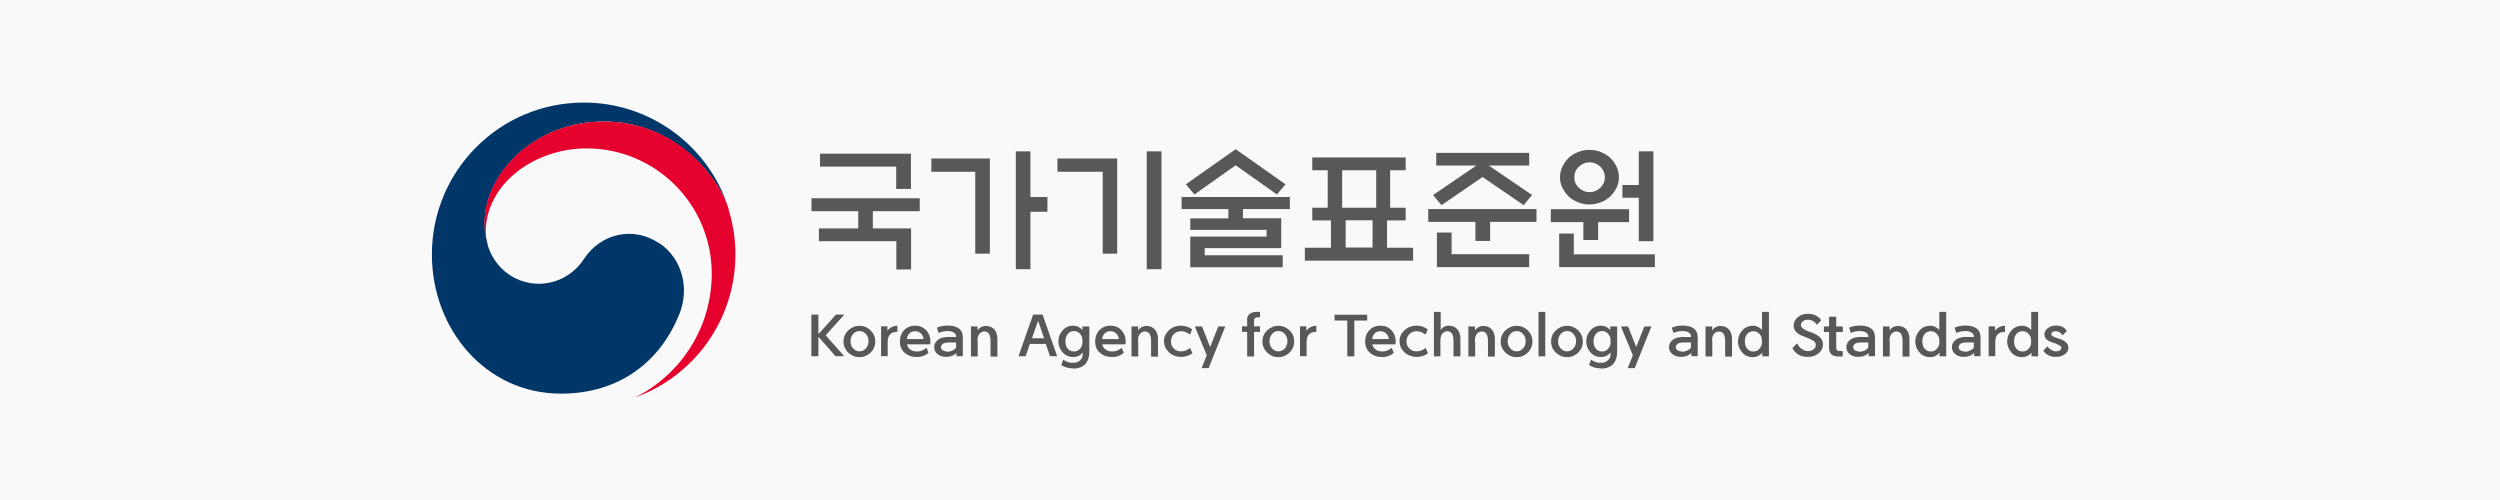
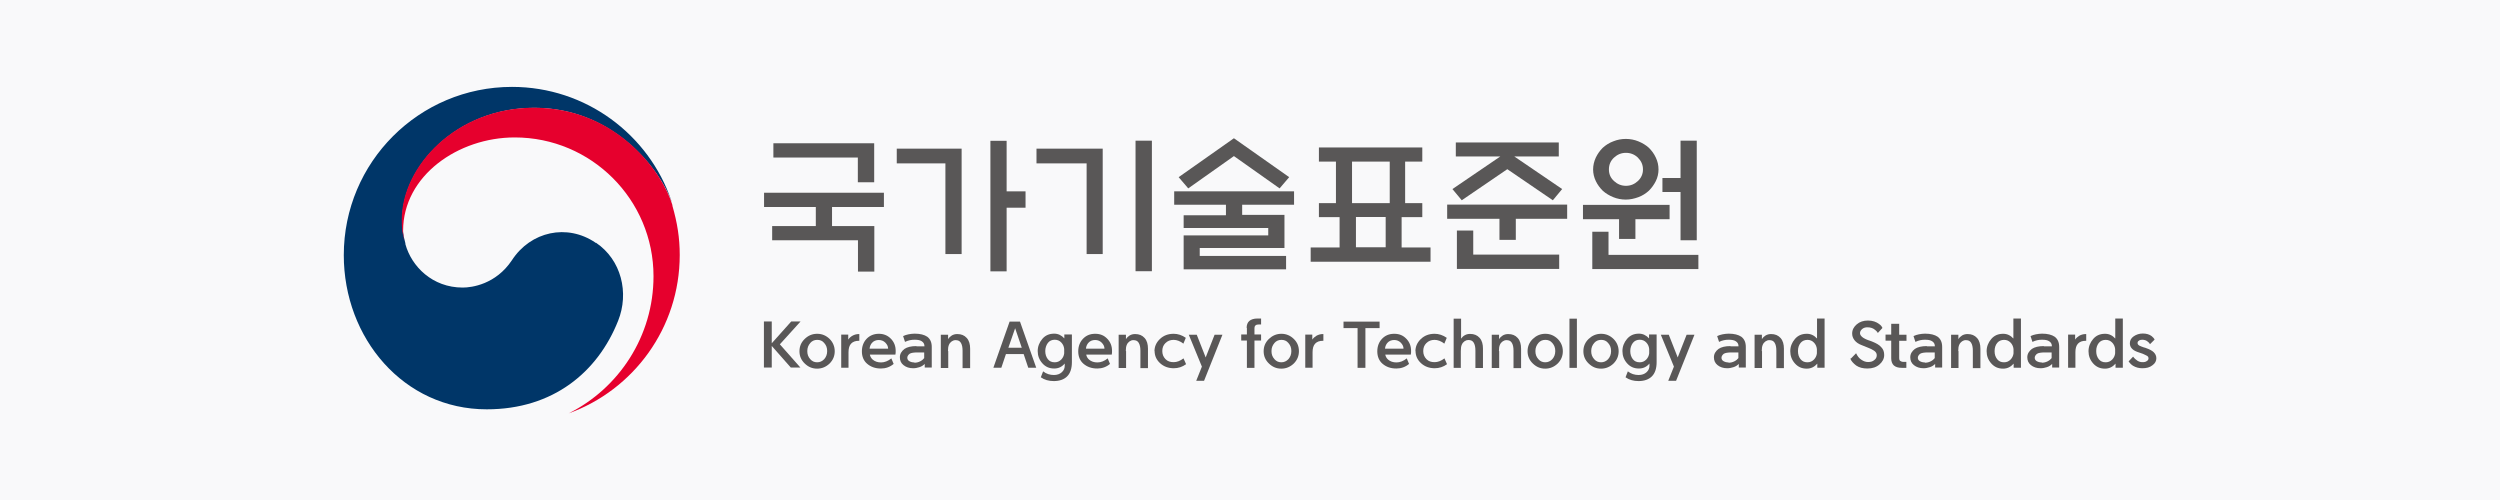
<svg xmlns="http://www.w3.org/2000/svg" id="Layer_1" version="1.1" viewBox="0 0 185 37">
  <defs>
    <style>
      .st0 {
        fill: #f9f9fa;
      }

      .st1 {
        fill: #595757;
      }

      .st2 {
        fill: #003668;
      }

      .st3 {
        fill: #e6002d;
      }
    </style>
  </defs>
  <rect class="st0" width="185" height="37" />
  <g>
    <g>
-       <path class="st2" d="M48.79,18.01c-1.9-1.29-4.33-.76-5.59,1.17-1.07,1.61-2.67,1.82-3.29,1.82-2.03,0-3.42-1.42-3.83-2.9h0v-.04s0-.03-.01-.05c-.16-.61-.2-.91-.2-1.56,0-3.53,3.62-7.46,8.83-7.46s8.39,4.06,9.18,6.32c-.01-.04-.02-.07-.04-.12-1.51-4.42-5.71-7.6-10.64-7.6-6.21,0-11.24,5.03-11.24,11.24,0,5.55,4,10.3,9.55,10.3,4.43,0,7.41-2.48,8.77-5.91.75-1.87.22-4.07-1.48-5.22v.02Z" />
-       <path class="st3" d="M53.94,15.53c-.65-2.21-3.74-6.54-9.26-6.54-5.21,0-8.83,3.93-8.83,7.46,0,.65.04.95.2,1.56-.06-.26-.11-.54-.11-.8,0-3.67,3.68-6.23,7.46-6.23,5.12,0,9.27,4.15,9.27,9.27,0,4.01-2.31,7.48-5.67,9.16h0c4.33-1.56,7.42-5.71,7.42-10.58,0-1.15-.16-2.16-.5-3.31h.01Z" />
+       <path class="st2" d="M44.07,17.96c-2.1-1.43-4.8-.84-6.19,1.3-1.19,1.78-2.96,2.02-3.64,2.02-2.25,0-3.79-1.57-4.24-3.21h0v-.04s0-.03-.01-.06c-.18-.68-.22-1.01-.22-1.73,0-3.91,4.01-8.26,9.78-8.26s9.29,4.5,10.17,7c-.01-.04-.02-.08-.04-.13-1.67-4.9-6.33-8.42-11.79-8.42-6.88,0-12.45,5.57-12.45,12.45,0,6.15,4.43,11.41,10.58,11.41,4.91,0,8.21-2.75,9.72-6.55.83-2.07.24-4.51-1.64-5.78v.02h-.01Z" />
+       <path class="st3" d="M49.77,15.21c-.72-2.45-4.14-7.24-10.26-7.24-5.77,0-9.78,4.35-9.78,8.26,0,.72.04,1.05.22,1.73-.07-.29-.12-.6-.12-.89,0-4.07,4.08-6.9,8.26-6.9,5.67,0,10.27,4.6,10.27,10.27,0,4.44-2.56,8.29-6.28,10.15h0c4.8-1.73,8.22-6.33,8.22-11.72,0-1.27-.18-2.39-.55-3.67h.02Z" />
    </g>
    <g>
-       <path class="st1" d="M60.57,24.72l1.29-1.44h.62l-1.38,1.53,1.37,1.55h-.64l-1.27-1.44v1.44h-.52v-3.08h.52v1.44h.01Z" />
-       <path class="st1" d="M63.6,26.43c-.33,0-.6-.12-.83-.34s-.35-.5-.35-.82.12-.6.35-.82c.23-.22.51-.34.83-.34s.6.12.83.34c.22.22.34.5.34.82s-.12.6-.34.82c-.23.22-.51.34-.83.34ZM63.6,26c.18,0,.34-.07.47-.21.13-.14.2-.32.2-.54s-.06-.39-.2-.54c-.13-.15-.28-.21-.47-.21s-.34.07-.46.21c-.13.15-.2.32-.2.54s.06.39.2.54c.13.14.28.21.46.21Z" />
-       <path class="st1" d="M65.2,26.37v-2.22h.47v.33c.07-.11.16-.19.27-.25.13-.07.27-.12.44-.12h.03v.45h-.05c-.21,0-.38.06-.5.19s-.17.32-.17.58v1.03h-.51Z" />
-       <path class="st1" d="M67.12,25.49c.03.14.09.24.19.33.14.13.33.19.56.19s.47-.09.69-.27l.15.37c-.24.21-.53.31-.85.31-.38,0-.68-.11-.92-.32s-.35-.5-.35-.83.11-.62.32-.84c.21-.22.49-.33.81-.33s.6.11.81.33.32.49.32.81c0,.08,0,.17-.02.24h-1.71v.02ZM67.11,25.09h1.23c0-.15-.06-.27-.18-.4-.12-.12-.26-.18-.44-.18s-.34.06-.45.19c-.08.09-.14.22-.16.38h0Z" />
-       <path class="st1" d="M70.23,24.94h.53c0-.15-.05-.25-.17-.33s-.27-.11-.49-.11h-.01c-.2,0-.41.04-.63.14l-.13-.39c.23-.11.49-.15.77-.16h0c.37,0,.65.07.85.21.2.15.3.37.3.69v1.37h-.47v-.24c-.09.09-.21.17-.35.22-.14.05-.27.07-.42.07-.26,0-.47-.07-.64-.21-.17-.14-.24-.32-.24-.52,0-.23.11-.41.31-.56.19-.13.45-.19.8-.19ZM70.1,26.03c.13,0,.25-.03.38-.09s.22-.14.27-.22v-.38h-.44c-.25,0-.43.03-.53.09-.09.07-.15.16-.15.26,0,.09.04.17.13.23s.2.09.34.09h0Z" />
-       <path class="st1" d="M72.35,25.26v1.12h-.5v-2.22h.49v.3c.06-.11.15-.19.25-.25.12-.06.23-.09.36-.09.26,0,.47.08.63.26s.23.42.23.72v1.29h-.51v-1.16c0-.23-.04-.41-.12-.53s-.19-.17-.36-.17c-.08,0-.16.03-.24.08-.07.05-.14.13-.18.22-.05.11-.07.25-.07.43h.01Z" />
-       <path class="st1" d="M77.15,23.28l1.08,3.08h-.53l-.31-.91h-1.18l-.31.91h-.53l1.08-3.08h.71-.01ZM76.36,25.03h.9l-.44-1.3-.45,1.3Z" />
-       <path class="st1" d="M79.41,27.26c-.34,0-.63-.08-.88-.25l.15-.4c.22.17.46.24.72.24.22,0,.4-.06.53-.19s.19-.27.19-.43v-.14c-.18.22-.41.33-.7.33-.33,0-.59-.12-.79-.35s-.31-.51-.31-.81.11-.58.31-.81c.2-.23.46-.35.79-.35.26,0,.49.11.68.32v-.26h.51v1.85c0,.42-.11.74-.32.95-.21.21-.51.32-.9.32h.02ZM80.1,25.41v-.3c-.02-.17-.08-.31-.19-.42-.12-.13-.26-.19-.44-.19-.19,0-.35.07-.46.22s-.17.33-.17.54.05.39.17.54c.12.14.26.21.46.21.18,0,.32-.06.44-.19.11-.12.17-.25.19-.41Z" />
-       <path class="st1" d="M81.57,25.49c.03.14.09.24.19.33.14.13.33.19.56.19s.47-.09.69-.27l.15.37c-.24.21-.53.31-.85.31-.38,0-.68-.11-.92-.32s-.35-.5-.35-.83.11-.62.32-.84c.21-.22.47-.33.81-.33s.6.11.81.33.32.49.32.81c0,.08,0,.17-.02.24h-1.71v.02ZM81.56,25.09h1.23c0-.15-.06-.27-.18-.4-.12-.12-.26-.18-.44-.18s-.34.06-.45.19c-.08.09-.14.22-.16.38h0Z" />
-       <path class="st1" d="M84.23,25.26v1.12h-.5v-2.22h.49v.3c.06-.11.15-.19.25-.25.12-.06.23-.09.36-.09.26,0,.47.08.63.26s.23.42.23.72v1.29h-.51v-1.16c0-.23-.04-.41-.12-.53s-.19-.17-.36-.17c-.08,0-.16.03-.24.08-.07.05-.14.13-.18.22-.05.11-.07.25-.07.43h.01Z" />
-       <path class="st1" d="M86.13,25.27c0-.32.12-.59.36-.82.24-.23.55-.35.92-.35.28,0,.56.09.81.27l-.16.39c-.22-.17-.44-.25-.65-.25-.23,0-.41.07-.55.22s-.21.32-.21.53.07.39.21.53c.14.15.33.21.55.21s.43-.08.66-.25l.17.39c-.24.18-.52.27-.82.27-.37,0-.68-.12-.92-.34-.24-.23-.36-.5-.36-.82v.02Z" />
-       <path class="st1" d="M89.3,26.29l-.88-2.13h.53l.6,1.52.6-1.52h.52l-1.23,3.08h-.52l.38-.95Z" />
-       <path class="st1" d="M92.28,23.71c0-.21.06-.37.18-.47s.3-.16.54-.16h.24v.4h-.15c-.09,0-.17.02-.22.06-.05.04-.07.12-.07.22v.39h.44v.41h-.44v1.82h-.51v-1.82h-.38v-.41h.38v-.44h-.01Z" />
-       <path class="st1" d="M94.6,26.43c-.33,0-.6-.12-.83-.34s-.35-.5-.35-.82.12-.6.35-.82c.23-.22.51-.34.83-.34s.6.12.83.34.34.5.34.82-.12.6-.34.82c-.23.22-.51.34-.83.34ZM94.6,26c.18,0,.34-.07.47-.21.13-.14.2-.32.2-.54s-.06-.39-.2-.54c-.13-.15-.28-.21-.47-.21s-.34.07-.46.21c-.13.15-.2.32-.2.54s.06.39.2.54c.13.14.28.21.46.21Z" />
-       <path class="st1" d="M96.2,26.37v-2.22h.47v.33c.07-.11.17-.19.27-.25.13-.07.27-.12.44-.12h.03v.45h-.05c-.21,0-.38.06-.5.19s-.17.32-.17.58v1.03h-.51Z" />
-       <path class="st1" d="M100.22,23.72v2.65h-.52v-2.65h-.94v-.43h2.41v.43h-.95Z" />
-       <path class="st1" d="M101.55,25.49c.03.14.09.24.19.33.14.13.33.19.56.19s.47-.09.69-.27l.15.37c-.24.21-.53.31-.85.31-.38,0-.68-.11-.92-.32s-.35-.5-.35-.83.11-.62.32-.84c.21-.22.47-.33.81-.33s.6.11.81.33.32.49.32.81c0,.08,0,.17-.02.24h-1.71v.02ZM101.54,25.09h1.23c0-.15-.06-.27-.18-.4-.12-.12-.26-.18-.44-.18s-.34.06-.45.19c-.08.09-.14.22-.16.38h0Z" />
-       <path class="st1" d="M103.56,25.27c0-.32.12-.59.36-.82.24-.23.55-.35.92-.35.28,0,.56.09.81.27l-.16.39c-.22-.17-.44-.25-.65-.25-.23,0-.41.07-.55.22s-.21.32-.21.53.07.39.21.53c.14.15.33.21.55.21s.43-.08.66-.25l.17.39c-.24.18-.52.27-.82.27-.37,0-.68-.12-.92-.34-.24-.23-.36-.5-.36-.82v.02Z" />
-       <path class="st1" d="M106.61,26.37h-.5v-3.29h.5v1.34c.06-.09.14-.17.24-.23.11-.06.22-.09.36-.09.26,0,.47.08.63.26s.23.42.23.72v1.29h-.51v-1.16c0-.23-.04-.41-.12-.53s-.19-.17-.36-.17c-.08,0-.16.03-.24.08-.07.05-.14.13-.18.22-.05.11-.07.25-.07.43v1.12h.01Z" />
-       <path class="st1" d="M109.16,25.26v1.12h-.5v-2.22h.49v.3c.06-.11.15-.19.25-.25.12-.06.23-.09.36-.09.26,0,.47.08.63.26s.23.42.23.72v1.29h-.51v-1.16c0-.23-.04-.41-.12-.53s-.19-.17-.36-.17c-.08,0-.16.03-.24.08-.07.05-.14.13-.18.22-.05.11-.07.25-.07.43h.01Z" />
-       <path class="st1" d="M112.23,26.43c-.33,0-.6-.12-.83-.34s-.35-.5-.35-.82.12-.6.35-.82c.23-.22.51-.34.83-.34s.6.12.83.34c.22.22.34.5.34.82s-.12.6-.34.82c-.23.22-.51.34-.83.34ZM112.23,26c.18,0,.34-.07.47-.21.13-.14.2-.32.2-.54s-.06-.39-.2-.54c-.13-.15-.28-.21-.47-.21s-.34.07-.46.21c-.13.15-.2.32-.2.54s.06.39.2.54c.13.14.28.21.46.21Z" />
-       <path class="st1" d="M113.85,26.37v-3.29h.5v3.29h-.5Z" />
-       <path class="st1" d="M115.96,26.43c-.33,0-.6-.12-.83-.34s-.35-.5-.35-.82.12-.6.35-.82c.23-.22.51-.34.83-.34s.6.12.83.34c.22.22.34.5.34.82s-.12.6-.34.82c-.23.22-.51.34-.83.34ZM115.96,26c.18,0,.34-.07.47-.21.13-.14.2-.32.2-.54s-.06-.39-.2-.54c-.13-.15-.28-.21-.47-.21s-.34.07-.46.21c-.13.15-.2.32-.2.54s.06.39.2.54c.13.14.28.21.46.21Z" />
-       <path class="st1" d="M118.47,27.26c-.34,0-.63-.08-.88-.25l.15-.4c.22.17.46.24.72.24.22,0,.4-.06.53-.19s.19-.27.19-.43v-.14c-.18.22-.41.33-.7.33-.33,0-.59-.12-.79-.35s-.31-.51-.31-.81.11-.58.31-.81c.2-.23.46-.35.79-.35.26,0,.49.11.68.32v-.26h.51v1.85c0,.42-.11.74-.32.95-.21.21-.51.32-.9.32h.02ZM119.18,25.41v-.3c-.02-.17-.08-.31-.19-.42-.12-.13-.26-.19-.44-.19-.19,0-.35.07-.46.22s-.17.33-.17.54.05.39.17.54c.12.14.26.21.46.21.18,0,.32-.06.44-.19.11-.12.17-.25.19-.41Z" />
-       <path class="st1" d="M120.83,26.29l-.88-2.13h.53l.6,1.52.6-1.52h.52l-1.23,3.08h-.52l.38-.95Z" />
-       <path class="st1" d="M124.61,24.94h.53c0-.15-.05-.25-.17-.33s-.27-.11-.49-.11h-.01c-.2,0-.41.04-.63.14l-.13-.39c.23-.11.49-.15.77-.16h0c.37,0,.65.07.85.21.2.15.3.37.3.69v1.37h-.47v-.24c-.09.09-.21.17-.35.22-.14.05-.27.07-.42.07-.26,0-.47-.07-.64-.21-.17-.14-.24-.32-.24-.52,0-.23.11-.41.31-.56.19-.13.45-.19.8-.19ZM124.48,26.03c.13,0,.25-.03.38-.09s.22-.14.27-.22v-.38h-.44c-.25,0-.43.03-.53.09-.09.07-.15.16-.15.26,0,.09.04.17.13.23s.2.09.34.09h0Z" />
-       <path class="st1" d="M126.71,25.26v1.12h-.5v-2.22h.49v.3c.06-.11.15-.19.25-.25.12-.06.23-.09.36-.09.26,0,.47.08.63.26s.23.42.23.72v1.29h-.51v-1.16c0-.23-.04-.41-.12-.53s-.19-.17-.36-.17c-.08,0-.16.03-.24.08-.07.05-.14.13-.18.22-.05.11-.07.25-.07.43h.01Z" />
-       <path class="st1" d="M129.71,24.1c.26,0,.49.11.68.32v-1.34h.51v3.29h-.49v-.27c-.19.22-.42.33-.7.33-.33,0-.59-.12-.79-.35s-.31-.51-.31-.81.11-.58.31-.81c.2-.23.46-.35.79-.35ZM130.38,25.4v-.28c-.02-.17-.08-.31-.19-.42-.12-.13-.26-.19-.44-.19-.19,0-.35.07-.46.21-.12.15-.17.32-.17.54s.05.39.17.54c.12.14.26.21.46.21.18,0,.32-.06.44-.19.11-.12.17-.25.19-.41Z" />
-       <path class="st1" d="M132.65,25.75l.34-.35c.09.19.21.34.35.43.15.11.31.15.45.15.16,0,.31-.04.41-.13.12-.08.17-.19.17-.33,0-.12-.06-.22-.18-.3-.12-.07-.24-.14-.38-.19-.14-.05-.27-.11-.42-.17-.23-.08-.4-.2-.51-.34-.11-.14-.15-.28-.15-.44,0-.24.11-.44.31-.61.2-.17.45-.25.75-.25s.56.08.76.24c.11.07.17.16.21.25l-.31.33c-.03-.05-.07-.12-.15-.18-.15-.14-.33-.2-.54-.2-.13,0-.24.03-.34.11-.09.07-.15.17-.15.28,0,.18.2.35.6.49.07.02.15.05.23.08.26.11.47.22.6.37.14.14.2.32.2.52,0,.24-.11.45-.32.63s-.47.27-.8.27c-.31,0-.55-.06-.75-.2-.19-.14-.33-.3-.4-.47h0Z" />
-       <path class="st1" d="M135.88,23.44v.72h.49v.41h-.49v1.13c0,.11.02.18.07.22.05.04.13.06.22.06h.19v.4h-.31c-.24,0-.41-.05-.53-.16-.11-.11-.17-.26-.17-.47v-1.18h-.38v-.41h.38v-.72h.52Z" />
-       <path class="st1" d="M137.73,24.94h.53c0-.15-.05-.25-.17-.33s-.27-.11-.49-.11h-.01c-.2,0-.41.04-.63.14l-.13-.39c.23-.11.49-.15.77-.16h0c.37,0,.65.07.85.21.2.15.3.37.3.69v1.37h-.47v-.24c-.09.09-.21.17-.35.22s-.27.07-.42.07c-.26,0-.47-.07-.64-.21-.17-.14-.24-.32-.24-.52,0-.23.11-.41.31-.56.19-.13.45-.19.8-.19h0ZM137.6,26.03c.13,0,.25-.03.38-.09s.22-.14.27-.22v-.38h-.44c-.25,0-.43.03-.53.09-.09.07-.15.16-.15.26,0,.09.04.17.13.23s.2.09.34.09h0Z" />
-       <path class="st1" d="M139.84,25.26v1.12h-.5v-2.22h.49v.3c.06-.11.15-.19.25-.25.12-.06.23-.09.36-.09.26,0,.47.08.63.26.16.18.23.42.23.72v1.29h-.51v-1.16c0-.23-.04-.41-.12-.53s-.19-.17-.36-.17c-.08,0-.16.03-.24.08-.07.05-.14.13-.18.22-.05.11-.07.25-.07.43h.01Z" />
-       <path class="st1" d="M142.83,24.1c.26,0,.49.11.68.32v-1.34h.51v3.29h-.49v-.27c-.19.22-.42.33-.7.33-.33,0-.59-.12-.79-.35s-.31-.51-.31-.81.11-.58.31-.81c.2-.23.46-.35.79-.35h0ZM143.51,25.4v-.28c-.02-.17-.08-.31-.19-.42-.12-.13-.26-.19-.44-.19-.19,0-.35.07-.46.21s-.17.32-.17.54.05.39.17.54c.12.14.26.21.46.21.18,0,.32-.06.44-.19.11-.12.17-.25.19-.41Z" />
-       <path class="st1" d="M145.54,24.94h.53c0-.15-.05-.25-.17-.33s-.27-.11-.49-.11h-.01c-.2,0-.41.04-.63.14l-.13-.39c.23-.11.49-.15.77-.16h0c.37,0,.65.07.85.21.2.15.3.37.3.69v1.37h-.47v-.24c-.09.09-.21.17-.35.22s-.27.07-.42.07c-.26,0-.47-.07-.64-.21-.17-.14-.24-.32-.24-.52,0-.23.11-.41.31-.56.19-.13.45-.19.8-.19h0ZM145.41,26.03c.13,0,.25-.03.38-.09s.22-.14.27-.22v-.38h-.44c-.25,0-.43.03-.53.09-.09.07-.15.16-.15.26,0,.09.04.17.13.23s.2.09.34.09h0Z" />
-       <path class="st1" d="M147.16,26.37v-2.22h.47v.33c.07-.11.17-.19.27-.25.13-.07.27-.12.44-.12h.03v.45h-.05c-.21,0-.38.06-.5.19s-.17.32-.17.58v1.03h-.51Z" />
-       <path class="st1" d="M149.63,24.1c.26,0,.49.11.68.32v-1.34h.51v3.29h-.49v-.27c-.19.22-.42.33-.7.33-.33,0-.59-.12-.79-.35s-.31-.51-.31-.81.11-.58.31-.81c.2-.23.46-.35.79-.35h0ZM150.3,25.4v-.28c-.02-.17-.08-.31-.19-.42-.12-.13-.26-.19-.44-.19-.19,0-.35.07-.46.21-.12.15-.17.32-.17.54s.05.39.17.54c.12.14.26.21.46.21.18,0,.32-.06.44-.19.11-.12.17-.25.19-.41Z" />
-       <path class="st1" d="M151.19,25.96l.32-.33c.08.12.19.21.3.28.11.06.21.09.33.09s.21-.02.28-.07c.07-.04.12-.11.12-.18s-.04-.14-.12-.18-.17-.08-.26-.13c-.12-.04-.24-.08-.37-.13-.17-.06-.3-.14-.38-.24-.08-.09-.12-.21-.12-.33,0-.18.08-.34.25-.46s.37-.19.61-.19.45.06.6.18c.08.06.15.14.19.23l-.31.31c-.04-.07-.09-.13-.15-.17-.09-.08-.22-.13-.37-.13-.08,0-.16.02-.22.06-.06.04-.09.09-.09.15,0,.06.03.12.11.17.07.04.18.08.32.13.05.01.11.03.17.05.21.07.38.16.49.27s.17.24.17.4c0,.18-.08.34-.26.47-.18.14-.4.2-.68.2-.23,0-.43-.05-.61-.16-.12-.07-.22-.17-.31-.31h0Z" />
+       <path class="st1" d="M57.12,25.39l1.43-1.6h.69l-1.53,1.69,1.52,1.72h-.71l-1.41-1.6v1.6h-.58v-3.41h.58v1.6h.01Z" />
+       <path class="st1" d="M60.47,27.28c-.37,0-.66-.13-.92-.38s-.39-.55-.39-.91.13-.66.39-.91.56-.38.92-.38.66.13.92.38c.24.24.38.55.38.91s-.13.66-.38.91c-.25.24-.56.38-.92.38ZM60.47,26.81c.2,0,.38-.08.52-.23.14-.16.22-.35.22-.6s-.07-.43-.22-.6c-.14-.17-.31-.23-.52-.23s-.38.08-.51.23c-.14.17-.22.35-.22.6s.07.43.22.6c.14.16.31.23.51.23Z" />
+       <path class="st1" d="M62.25,27.22v-2.46h.52v.37c.08-.12.18-.21.3-.28.14-.08.3-.13.49-.13h.03v.5h-.06c-.23,0-.42.07-.55.21s-.19.35-.19.64v1.14h-.56.02Z" />
+       <path class="st1" d="M64.37,26.24c.03.16.1.27.21.37.16.14.37.21.62.21s.52-.1.76-.3l.17.41c-.27.23-.59.34-.94.34-.42,0-.75-.12-1.02-.35s-.39-.55-.39-.92.12-.69.35-.93.54-.37.9-.37.66.12.9.37.35.54.35.9c0,.09,0,.19-.02.27h-1.89v.02h0ZM64.36,25.8h1.36c0-.17-.07-.3-.2-.44-.13-.13-.29-.2-.49-.2s-.38.07-.5.21c-.09.1-.16.24-.18.42h0Z" />
+       <path class="st1" d="M67.82,25.63h.59c0-.17-.06-.28-.19-.37s-.3-.12-.54-.12h-.01c-.22,0-.45.04-.7.16l-.14-.43c.25-.12.54-.17.85-.18h0c.41,0,.72.08.94.23.22.17.33.41.33.76v1.52h-.52v-.27c-.1.1-.23.19-.39.24s-.3.08-.47.08c-.29,0-.52-.08-.71-.23s-.27-.35-.27-.58c0-.25.12-.45.34-.62.21-.14.5-.21.89-.21h-.01ZM67.67,26.84c.14,0,.28-.03.42-.1s.24-.16.3-.24v-.42h-.49c-.28,0-.48.03-.59.1-.1.08-.17.18-.17.29,0,.1.04.19.14.25s.22.1.38.1h0v.02Z" />
+       <path class="st1" d="M70.17,25.99v1.24h-.55v-2.46h.54v.33c.07-.12.17-.21.28-.28.13-.07.25-.1.4-.1.29,0,.52.09.7.29s.25.47.25.8v1.43h-.56v-1.29c0-.25-.04-.45-.13-.59s-.21-.19-.4-.19c-.09,0-.18.03-.27.09-.08.06-.16.14-.2.24-.06.12-.08.28-.08.48h.02Z" />
+       <path class="st1" d="M75.48,23.8l1.2,3.41h-.59l-.34-1.01h-1.31l-.34,1.01h-.59l1.2-3.41h.79-.01ZM74.61,25.73h1l-.49-1.44-.5,1.44h-.01Z" />
+       <path class="st1" d="M77.99,28.2c-.38,0-.7-.09-.97-.28l.17-.44c.24.19.51.27.8.27.24,0,.44-.07.59-.21s.21-.3.21-.48v-.16c-.2.24-.45.37-.78.37-.37,0-.65-.13-.88-.39s-.34-.56-.34-.9.12-.64.34-.9.51-.39.88-.39c.29,0,.54.12.75.35v-.29h.56v2.05c0,.47-.12.82-.35,1.05-.23.23-.56.35-1,.35h.02v-.02ZM78.75,26.15v-.33c-.02-.19-.09-.34-.21-.47-.13-.14-.29-.21-.49-.21-.21,0-.39.08-.51.24s-.19.37-.19.6.06.43.19.6c.13.16.29.23.51.23.2,0,.35-.07.49-.21.12-.13.19-.28.21-.45Z" />
+       <path class="st1" d="M80.38,26.24c.03.16.1.27.21.37.16.14.37.21.62.21s.52-.1.76-.3l.17.41c-.27.23-.59.34-.94.34-.42,0-.75-.12-1.02-.35s-.39-.55-.39-.92.12-.69.35-.93.52-.37.9-.37.66.12.9.37.35.54.35.9c0,.09,0,.19-.02.27h-1.89v.02h0ZM80.37,25.8h1.36c0-.17-.07-.3-.2-.44-.13-.13-.29-.2-.49-.2s-.38.07-.5.21c-.09.1-.16.24-.18.42h0Z" />
+       <path class="st1" d="M83.33,25.99v1.24h-.55v-2.46h.54v.33c.07-.12.17-.21.28-.28.13-.07.25-.1.4-.1.29,0,.52.09.7.29s.25.47.25.8v1.43h-.56v-1.29c0-.25-.04-.45-.13-.59s-.21-.19-.4-.19c-.09,0-.18.03-.27.09-.08.06-.16.14-.2.24-.06.12-.08.28-.08.48h.02Z" />
+       <path class="st1" d="M85.43,26c0-.35.13-.65.4-.91s.61-.39,1.02-.39c.31,0,.62.1.9.3l-.18.43c-.24-.19-.49-.28-.72-.28-.25,0-.45.08-.61.24s-.23.35-.23.59.08.43.23.59c.16.17.37.23.61.23s.48-.09.73-.28l.19.43c-.27.2-.58.3-.91.3-.41,0-.75-.13-1.02-.38-.27-.25-.4-.55-.4-.91v.02h-.01Z" />
+       <path class="st1" d="M88.94,27.13l-.97-2.36h.59l.66,1.68.66-1.68h.58l-1.36,3.41h-.58s.42-1.05.42-1.05Z" />
+       <path class="st1" d="M92.25,24.27c0-.23.07-.41.2-.52s.33-.18.6-.18h.27v.44h-.17c-.1,0-.19.02-.24.07-.06.04-.08.13-.08.24v.43h.49v.45h-.49v2.02h-.56v-2.02h-.42v-.45h.42v-.49s-.01,0-.01,0Z" />
+       <path class="st1" d="M94.82,27.28c-.37,0-.66-.13-.92-.38s-.39-.55-.39-.91.13-.66.39-.91c.25-.24.56-.38.92-.38s.66.13.92.38.38.55.38.91-.13.66-.38.91c-.25.24-.56.38-.92.38ZM94.82,26.81c.2,0,.38-.08.52-.23.14-.16.22-.35.22-.6s-.07-.43-.22-.6c-.14-.17-.31-.23-.52-.23s-.38.08-.51.23c-.14.17-.22.35-.22.6s.07.43.22.6c.14.16.31.23.51.23Z" />
+       <path class="st1" d="M96.59,27.22v-2.46h.52v.37c.08-.12.19-.21.3-.28.14-.08.3-.13.49-.13h.03v.5h-.06c-.23,0-.42.07-.55.21s-.19.35-.19.64v1.14h-.56.02Z" />
+       <path class="st1" d="M101.04,24.28v2.94h-.58v-2.94h-1.04v-.48h2.67v.48h-1.05Z" />
+       <path class="st1" d="M102.51,26.24c.03.16.1.27.21.37.16.14.37.21.62.21s.52-.1.76-.3l.17.41c-.27.23-.59.34-.94.34-.42,0-.75-.12-1.02-.35s-.39-.55-.39-.92.12-.69.35-.93.52-.37.9-.37.66.12.9.37.35.54.35.9c0,.09,0,.19-.02.27h-1.89v.02h0ZM102.5,25.8h1.36c0-.17-.07-.3-.2-.44-.13-.13-.29-.2-.49-.2s-.38.07-.5.21c-.09.1-.16.24-.18.42h0Z" />
+       <path class="st1" d="M104.74,26c0-.35.13-.65.4-.91s.61-.39,1.02-.39c.31,0,.62.1.9.3l-.18.43c-.24-.19-.49-.28-.72-.28-.25,0-.45.08-.61.24s-.23.35-.23.59.08.43.23.59c.16.17.37.23.61.23s.48-.09.73-.28l.19.43c-.27.2-.58.3-.91.3-.41,0-.75-.13-1.02-.38-.27-.25-.4-.55-.4-.91v.02h-.01Z" />
+       <path class="st1" d="M108.12,27.22h-.55v-3.64h.55v1.48c.07-.1.16-.19.27-.25.12-.07.24-.1.4-.1.29,0,.52.09.7.29s.25.47.25.8v1.43h-.56v-1.29c0-.25-.04-.45-.13-.59s-.21-.19-.4-.19c-.09,0-.18.03-.27.09-.08.06-.16.14-.2.24-.06.12-.08.28-.08.48v1.24h.02Z" />
+       <path class="st1" d="M110.94,25.99v1.24h-.55v-2.46h.54v.33c.07-.12.17-.21.28-.28.13-.07.25-.1.4-.1.29,0,.52.09.7.29s.25.47.25.8v1.43h-.56v-1.29c0-.25-.04-.45-.13-.59s-.21-.19-.4-.19c-.09,0-.18.03-.27.09-.08.06-.16.14-.2.24-.06.12-.08.28-.08.48h.02Z" />
+       <path class="st1" d="M114.35,27.28c-.37,0-.66-.13-.92-.38s-.39-.55-.39-.91.13-.66.39-.91c.25-.24.56-.38.92-.38s.66.13.92.38c.24.24.38.55.38.91s-.13.66-.38.91c-.25.24-.56.38-.92.38ZM114.35,26.81c.2,0,.38-.08.52-.23.14-.16.22-.35.22-.6s-.07-.43-.22-.6c-.14-.17-.31-.23-.52-.23s-.38.08-.51.23c-.14.17-.22.35-.22.6s.07.43.22.6c.14.16.31.23.51.23Z" />
+       <path class="st1" d="M116.14,27.22v-3.64h.55v3.64s-.55,0-.55,0Z" />
+       <path class="st1" d="M118.48,27.28c-.37,0-.66-.13-.92-.38s-.39-.55-.39-.91.13-.66.39-.91c.25-.24.56-.38.92-.38s.66.13.92.38c.24.24.38.55.38.91s-.13.66-.38.91c-.25.24-.56.38-.92.38ZM118.48,26.81c.2,0,.38-.08.52-.23.14-.16.22-.35.22-.6s-.07-.43-.22-.6c-.14-.17-.31-.23-.52-.23s-.38.08-.51.23c-.14.17-.22.35-.22.6s.07.43.22.6c.14.16.31.23.51.23Z" />
+       <path class="st1" d="M121.26,28.2c-.38,0-.7-.09-.97-.28l.17-.44c.24.19.51.27.8.27.24,0,.44-.07.59-.21s.21-.3.21-.48v-.16c-.2.24-.45.37-.78.37-.37,0-.65-.13-.88-.39s-.34-.56-.34-.9.12-.64.34-.9.51-.39.88-.39c.29,0,.54.12.75.35v-.29h.56v2.05c0,.47-.12.82-.35,1.05-.23.23-.56.35-1,.35h.02v-.02ZM122.04,26.15v-.33c-.02-.19-.09-.34-.21-.47-.13-.14-.29-.21-.49-.21-.21,0-.39.08-.51.24s-.19.37-.19.6.06.43.19.6c.13.16.29.23.51.23.2,0,.35-.07.49-.21.12-.13.19-.28.21-.45Z" />
+       <path class="st1" d="M123.87,27.13l-.97-2.36h.59l.66,1.68.66-1.68h.58l-1.36,3.41h-.58s.42-1.05.42-1.05Z" />
+       <path class="st1" d="M128.06,25.63h.59c0-.17-.06-.28-.19-.37s-.3-.12-.54-.12h-.01c-.22,0-.45.04-.7.16l-.14-.43c.25-.12.54-.17.85-.18h0c.41,0,.72.08.94.23.22.17.33.41.33.76v1.52h-.52v-.27c-.1.1-.23.19-.39.24s-.3.08-.47.08c-.29,0-.52-.08-.71-.23s-.27-.35-.27-.58c0-.25.12-.45.34-.62.21-.14.5-.21.89-.21h-.01ZM127.92,26.84c.14,0,.28-.03.42-.1s.24-.16.3-.24v-.42h-.49c-.28,0-.48.03-.59.1-.1.08-.17.18-.17.29,0,.1.04.19.14.25s.22.1.38.1h0v.02Z" />
+       <path class="st1" d="M130.39,25.99v1.24h-.55v-2.46h.54v.33c.07-.12.17-.21.28-.28.13-.07.25-.1.4-.1.29,0,.52.09.7.29s.25.47.25.8v1.43h-.56v-1.29c0-.25-.04-.45-.13-.59s-.21-.19-.4-.19c-.09,0-.18.03-.27.09-.08.06-.16.14-.2.24-.06.12-.08.28-.08.48h.02Z" />
+       <path class="st1" d="M133.71,24.7c.29,0,.54.12.75.35v-1.48h.56v3.64h-.54v-.3c-.21.24-.47.37-.78.37-.37,0-.65-.13-.88-.39s-.34-.56-.34-.9.12-.64.34-.9.51-.39.88-.39h0ZM134.45,26.14v-.31c-.02-.19-.09-.34-.21-.47-.13-.14-.29-.21-.49-.21-.21,0-.39.08-.51.23-.13.17-.19.35-.19.6s.06.43.19.6c.13.16.29.23.51.23.2,0,.35-.07.49-.21.12-.13.19-.28.21-.45h0Z" />
+       <path class="st1" d="M136.97,26.53l.38-.39c.1.21.23.38.39.48.17.12.34.17.5.17.18,0,.34-.04.45-.14.13-.09.19-.21.19-.37,0-.13-.07-.24-.2-.33-.13-.08-.27-.16-.42-.21-.16-.06-.3-.12-.47-.19-.25-.09-.44-.22-.56-.38s-.17-.31-.17-.49c0-.27.12-.49.34-.68s.5-.28.83-.28.62.09.84.27c.12.08.19.18.23.28l-.34.37c-.03-.06-.08-.13-.17-.2-.17-.16-.37-.22-.6-.22-.14,0-.27.03-.38.12-.1.08-.17.19-.17.31,0,.2.22.39.66.54.08.02.17.06.25.09.29.12.52.24.66.41.16.16.22.35.22.58,0,.27-.12.5-.35.7s-.52.3-.89.3c-.34,0-.61-.07-.83-.22-.21-.16-.37-.33-.44-.52h.02Z" />
+       <path class="st1" d="M140.54,23.97v.8h.54v.45h-.54v1.25c0,.12.02.2.08.24.06.04.14.07.24.07h.21v.44h-.34c-.27,0-.45-.06-.59-.18-.12-.12-.19-.29-.19-.52v-1.31h-.42v-.45h.42v-.8h.59Z" />
+       <path class="st1" d="M142.59,25.63h.59c0-.17-.06-.28-.19-.37s-.3-.12-.54-.12h-.01c-.22,0-.45.04-.7.16l-.14-.43c.25-.12.54-.17.85-.18h0c.41,0,.72.08.94.23.22.17.33.41.33.76v1.52h-.52v-.27c-.1.1-.23.19-.39.24s-.3.08-.47.08c-.29,0-.52-.08-.71-.23s-.27-.35-.27-.58c0-.25.12-.45.34-.62.21-.14.5-.21.89-.21h-.01ZM142.45,26.84c.14,0,.28-.03.42-.1s.24-.16.3-.24v-.42h-.49c-.28,0-.48.03-.59.1-.1.08-.17.18-.17.29,0,.1.04.19.14.25s.22.1.38.1h0v.02Z" />
+       <path class="st1" d="M144.93,25.99v1.24h-.55v-2.46h.54v.33c.07-.12.17-.21.28-.28.13-.07.25-.1.4-.1.29,0,.52.09.7.29s.25.47.25.8v1.43h-.56v-1.29c0-.25-.04-.45-.13-.59s-.21-.19-.4-.19c-.09,0-.18.03-.27.09-.08.06-.16.14-.2.24-.06.12-.08.28-.08.48h.02Z" />
+       <path class="st1" d="M148.24,24.7c.29,0,.54.12.75.35v-1.48h.56v3.64h-.54v-.3c-.21.24-.47.37-.78.37-.37,0-.65-.13-.88-.39s-.34-.56-.34-.9.12-.64.34-.9.51-.39.88-.39h0ZM149,26.14v-.31c-.02-.19-.09-.34-.21-.47-.13-.14-.29-.21-.49-.21-.21,0-.39.08-.51.23s-.19.35-.19.6.06.43.19.6c.13.16.29.23.51.23.2,0,.35-.07.49-.21.12-.13.19-.28.21-.45h0Z" />
+       <path class="st1" d="M151.25,25.63h.59c0-.17-.06-.28-.19-.37s-.3-.12-.54-.12h-.01c-.22,0-.45.04-.7.16l-.14-.43c.25-.12.54-.17.85-.18h0c.41,0,.72.08.94.23.22.17.33.41.33.76v1.52h-.52v-.27c-.1.1-.23.19-.39.24s-.3.08-.47.08c-.29,0-.52-.08-.71-.23s-.27-.35-.27-.58c0-.25.12-.45.34-.62.21-.14.5-.21.89-.21h-.01ZM151.1,26.84c.14,0,.28-.03.42-.1s.24-.16.3-.24v-.42h-.49c-.28,0-.48.03-.59.1-.1.08-.17.18-.17.29,0,.1.04.19.14.25s.22.1.38.1h0v.02Z" />
+       <path class="st1" d="M153.04,27.22v-2.46h.52v.37c.08-.12.19-.21.3-.28.14-.08.3-.13.49-.13h.03v.5h-.06c-.23,0-.42.07-.55.21s-.19.35-.19.64v1.14h-.56.02Z" />
+       <path class="st1" d="M155.78,24.7c.29,0,.54.12.75.35v-1.48h.56v3.64h-.54v-.3c-.21.24-.47.37-.78.37-.37,0-.65-.13-.88-.39s-.34-.56-.34-.9.12-.64.34-.9.51-.39.88-.39h0ZM156.52,26.14v-.31c-.02-.19-.09-.34-.21-.47-.13-.14-.29-.21-.49-.21-.21,0-.39.08-.51.23-.13.17-.19.35-.19.6s.06.43.19.6c.13.16.29.23.51.23.2,0,.35-.07.49-.21.12-.13.19-.28.21-.45h0Z" />
+       <path class="st1" d="M157.5,26.76l.35-.37c.09.13.21.23.33.31.12.07.23.1.37.1s.23-.02.31-.08c.08-.04.13-.12.13-.2s-.04-.16-.13-.2-.19-.09-.29-.14c-.13-.04-.27-.09-.41-.14-.19-.07-.33-.16-.42-.27-.09-.1-.13-.23-.13-.37,0-.2.09-.38.28-.51s.41-.21.68-.21.5.07.66.2c.09.07.17.16.21.25l-.34.34c-.04-.08-.1-.14-.17-.19-.1-.09-.24-.14-.41-.14-.09,0-.18.02-.24.07-.07.04-.1.1-.1.17s.03.13.12.19c.08.04.2.09.35.14.06.01.12.03.19.06.23.08.42.18.54.3s.19.27.19.44c0,.2-.09.38-.29.52-.2.16-.44.22-.75.22-.25,0-.48-.06-.68-.18-.13-.08-.24-.19-.34-.34h0v.02Z" />
    </g>
    <g>
-       <path class="st1" d="M63.51,16.9v-1.27h-3.46v-.96h8.01v.96h-3.47v1.27h2.83v3.04h-1.09v-2.09h-5.73v-.95s2.91,0,2.91,0ZM67.41,11.38v2.6h-1.09v-1.65h-5.64v-.96h6.72Z" />
-       <path class="st1" d="M73.25,18.77h-1.08v-6.06h-3.25v-.98h4.33v7.04ZM76.25,14.58h1.26v1.09h-1.26v4.25h-1.08v-8.72h1.08v3.38Z" />
-       <path class="st1" d="M82.69,18.77h-1.09v-6.06h-3.35v-.98h4.42v7.04h.01ZM84.86,11.2h1.09v8.72h-1.09v-8.72Z" />
-       <path class="st1" d="M90.9,16.15v-.68h-3.46v-.89h8.01v.89h-3.47v.68h2.83v2.21h-5.66v.53h5.77v.89h-6.84v-2.27h5.65v-.5h-5.65v-.85s2.82,0,2.82,0ZM91.44,12.23l-3.05,2.16-.64-.75,3.69-2.6,3.69,2.6-.64.75-3.05-2.16Z" />
-       <path class="st1" d="M97.11,11.65h6.91v.95h-1.15v2.77h1.15v.94h-1.38v2.02h1.93v.96h-8.01v-.96h1.93v-2.02h-1.38v-.94h1.14v-2.77h-1.14s0-.95,0-.95ZM101.84,12.6h-2.52v2.77h2.52v-2.77ZM101.57,16.3h-1.99v2.02h1.99v-2.02Z" />
-       <path class="st1" d="M113.7,15.47v.95h-3.43v1.41h-1.09v-1.41h-3.49v-.95s8.01,0,8.01,0ZM113.14,12.25h-2.97l3.2,2.18-.62.75-3.04-2.08-3.04,2.08-.62-.75,3.2-2.18h-2.97v-.94h6.88v.94h-.02ZM107.42,17.2v1.61h5.74v.96h-6.83v-2.56h1.09Z" />
-       <path class="st1" d="M120.57,16.44h-2.31v1.32h-1.09v-1.32h-2.41v-.96h5.79v.96h.01ZM115.38,19.77v-2.49h1.08v1.54h6v.95h-7.07ZM119.8,13.12c0,.28-.06.54-.18.78s-.27.45-.46.64c-.2.18-.43.33-.7.43s-.55.16-.84.16-.58-.05-.84-.16c-.26-.11-.5-.24-.7-.43-.19-.19-.34-.4-.46-.64-.12-.24-.18-.51-.18-.78s.06-.54.18-.79c.12-.24.27-.46.46-.65.2-.18.43-.33.7-.43.26-.11.55-.16.84-.16s.58.05.84.16c.26.11.5.24.7.43.19.19.34.4.46.65.12.24.18.51.18.79ZM118.76,13.12c0-.32-.12-.57-.34-.79-.22-.21-.49-.32-.79-.32s-.57.11-.79.32-.34.47-.34.79.12.57.34.78.49.32.79.32.57-.11.79-.32.34-.47.34-.78ZM121.27,11.2h1.08v6.65h-1.08v-3.22h-1.21v-.94h1.21v-2.5h0Z" />
+       <path class="st1" d="M60.37,16.73v-1.41h-3.83v-1.06h8.87v1.06h-3.84v1.41h3.13v3.37h-1.21v-2.32h-6.35v-1.05s3.22,0,3.22,0ZM64.69,10.61v2.88h-1.21v-1.83h-6.25v-1.06h7.46Z" />
+       <path class="st1" d="M71.16,18.8h-1.2v-6.71h-3.6v-1.09h4.8v7.8ZM74.49,14.16h1.4v1.21h-1.4v4.71h-1.2v-9.66h1.2v3.74Z" />
+       <path class="st1" d="M81.62,18.8h-1.21v-6.71h-3.71v-1.09h4.9v7.8h.02ZM84.03,10.41h1.21v9.66h-1.21v-9.66Z" />
+       <path class="st1" d="M90.72,15.9v-.75h-3.83v-.99h8.87v.99h-3.84v.75h3.13v2.45h-6.27v.59h6.39v.99h-7.58v-2.51h6.26v-.55h-6.26v-.94h3.12ZM91.31,11.55l-3.38,2.39-.71-.83,4.09-2.88,4.09,2.88-.71.83-3.38-2.39Z" />
+       <path class="st1" d="M97.6,10.91h7.65v1.05h-1.27v3.07h1.27v1.04h-1.53v2.24h2.14v1.06h-8.87v-1.06h2.14v-2.24h-1.53v-1.04h1.26v-3.07h-1.26s0-1.05,0-1.05ZM102.84,11.96h-2.79v3.07h2.79v-3.07ZM102.54,16.06h-2.2v2.24h2.2v-2.24Z" />
+       <path class="st1" d="M115.97,15.14v1.05h-3.8v1.56h-1.21v-1.56h-3.87v-1.05s8.87,0,8.87,0ZM115.35,11.58h-3.29l3.54,2.41-.69.83-3.37-2.3-3.37,2.3-.69-.83,3.54-2.41h-3.29v-1.04h7.62v1.04h-.02,0ZM109.02,17.06v1.78h6.36v1.06h-7.57v-2.84h1.21Z" />
+       <path class="st1" d="M123.58,16.22h-2.56v1.46h-1.21v-1.46h-2.67v-1.06h6.41v1.06h.02ZM117.83,19.91v-2.76h1.2v1.71h6.65v1.05h-7.84ZM122.73,12.54c0,.31-.07.6-.2.86s-.3.5-.51.71c-.22.2-.48.37-.78.48s-.61.18-.93.18-.64-.06-.93-.18c-.29-.12-.55-.27-.78-.48-.21-.21-.38-.44-.51-.71-.13-.27-.2-.56-.2-.86s.07-.6.2-.88c.13-.27.3-.51.51-.72.22-.2.48-.37.78-.48.29-.12.61-.18.93-.18s.64.06.93.18c.29.12.55.27.78.48.21.21.38.44.51.72.13.27.2.56.2.88ZM121.58,12.54c0-.35-.13-.63-.38-.88-.24-.23-.54-.35-.88-.35s-.63.12-.88.35-.38.52-.38.88.13.63.38.86.54.35.88.35.63-.12.88-.35.38-.52.38-.86ZM124.36,10.41h1.2v7.37h-1.2v-3.57h-1.34v-1.04h1.34v-2.77h0Z" />
    </g>
  </g>
</svg>
